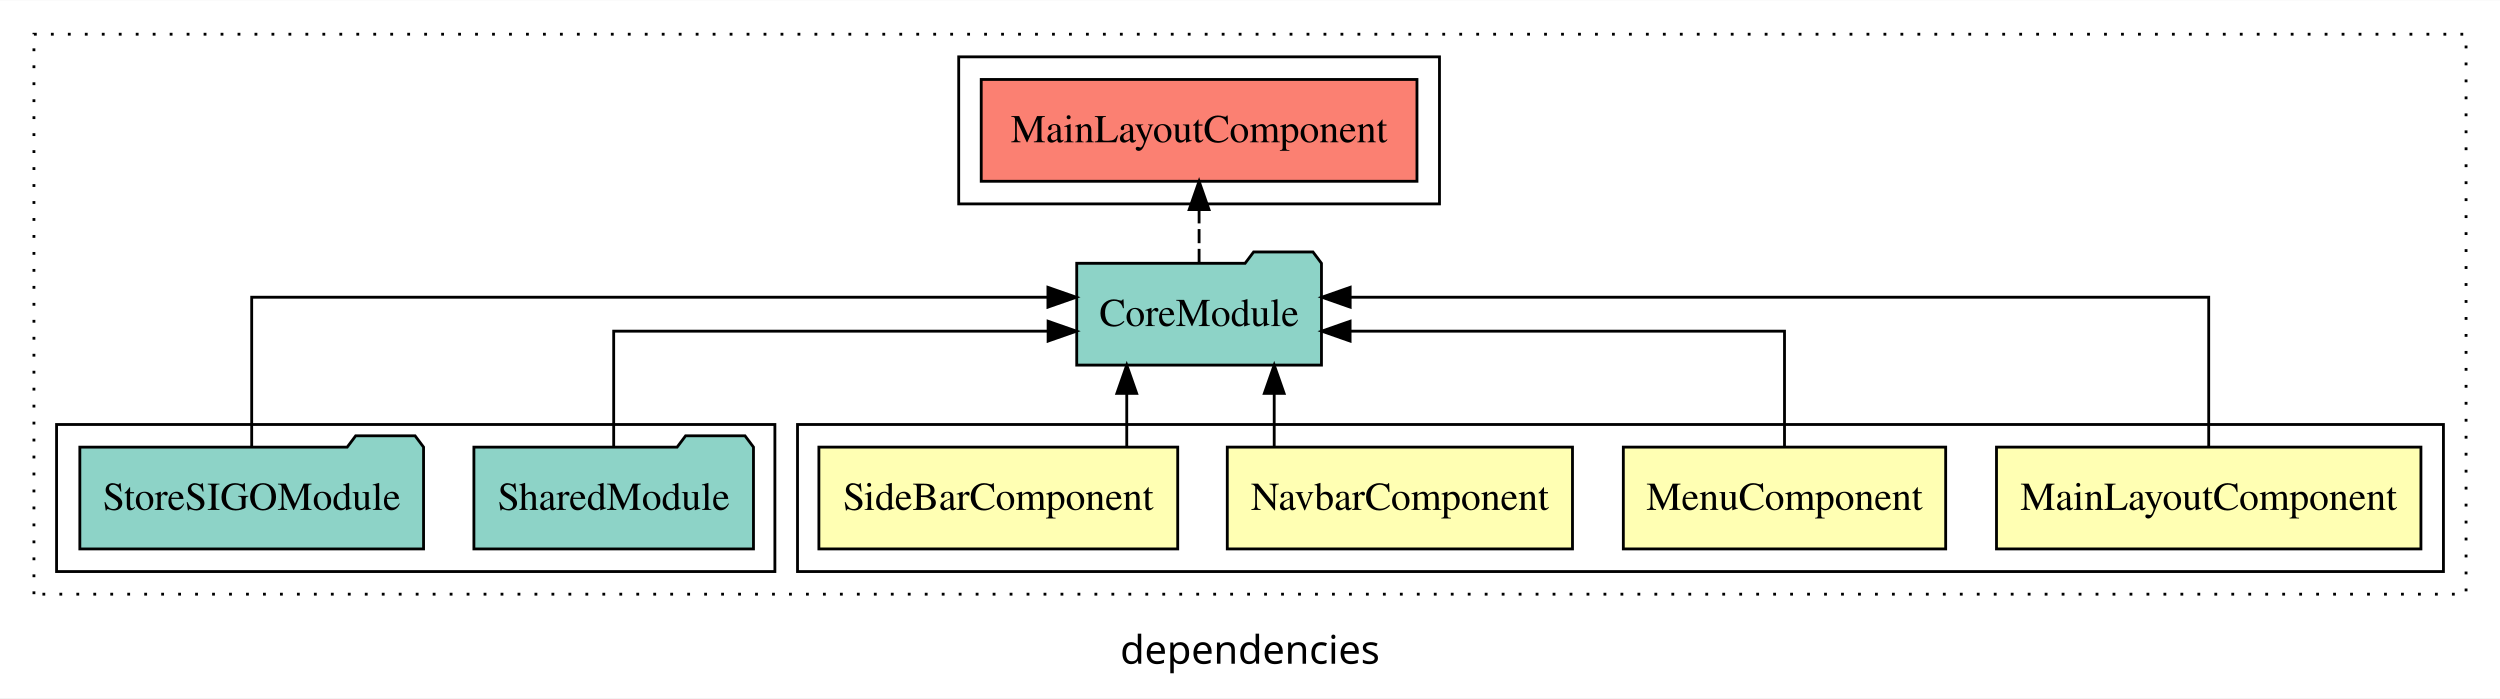
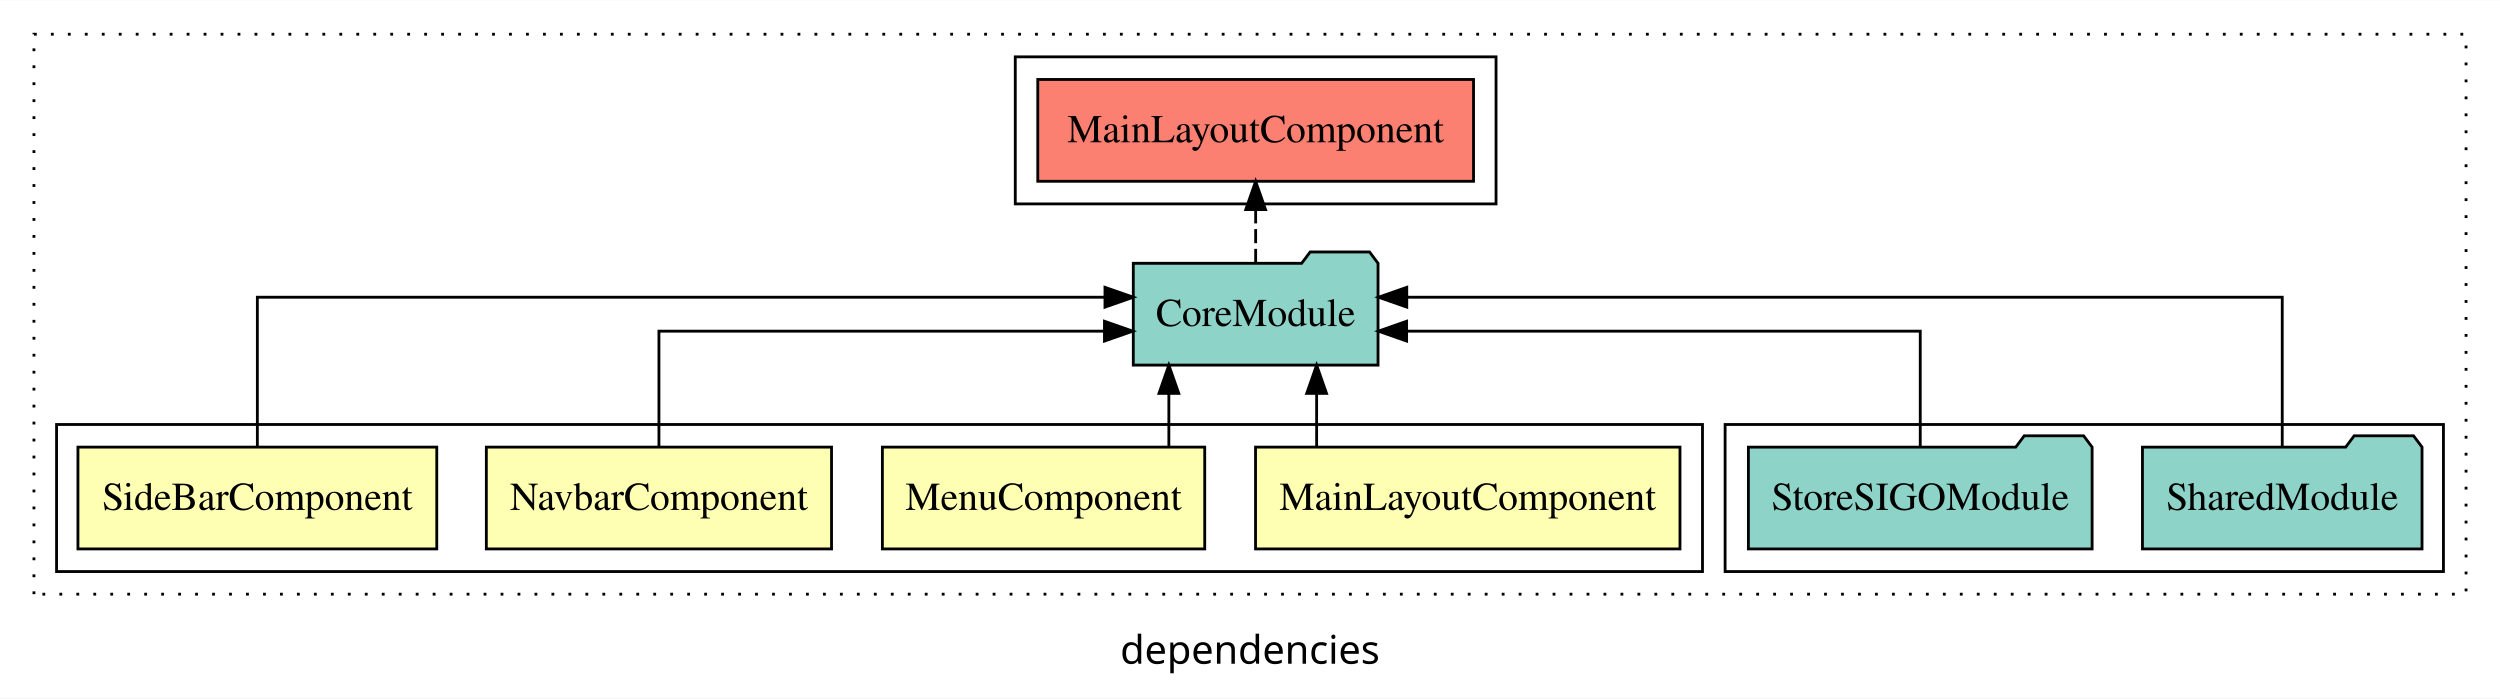
<svg xmlns="http://www.w3.org/2000/svg" width="884pt" height="247pt" viewBox="0.00 0.00 884.00 246.80">
  <g id="graph0" class="graph" transform="scale(1 1) rotate(0) translate(4 242.8)">
    <polygon fill="white" stroke="transparent" points="-4,4 -4,-242.8 880,-242.8 880,4 -4,4" />
    <text text-anchor="middle" x="438" y="-8.2" font-family="sans-serif" font-size="14.00">dependencies</text>
    <g id="clust1" class="cluster">
      <polygon fill="none" stroke="black" stroke-dasharray="1,5" points="8,-32.8 8,-230.8 868,-230.8 868,-32.8 8,-32.8" />
    </g>
+     <g id="clust7" class="cluster">
+       <polygon fill="none" stroke="black" points="606,-40.8 606,-92.8 860,-92.8 860,-40.8 606,-40.8" />
+     </g>
    <g id="clust2" class="cluster">
-       <polygon fill="none" stroke="black" points="278,-40.8 278,-92.8 860,-92.8 860,-40.8 278,-40.8" />
+       <polygon fill="none" stroke="black" points="16,-40.8 16,-92.8 598,-92.8 598,-40.8 16,-40.8" />
    </g>
    <g id="clust8" class="cluster">
-       <polygon fill="none" stroke="black" points="335,-170.8 335,-222.8 505,-222.8 505,-170.8 335,-170.8" />
-     </g>
-     <g id="clust7" class="cluster">
-       <polygon fill="none" stroke="black" points="16,-40.8 16,-92.8 270,-92.8 270,-40.8 16,-40.8" />
+       <polygon fill="none" stroke="black" points="355,-170.8 355,-222.8 525,-222.8 525,-170.8 355,-170.8" />
    </g>
    <g id="node1" class="node">
-       <polygon fill="#ffffb3" stroke="black" points="852.04,-84.8 701.96,-84.8 701.96,-48.8 852.04,-48.8 852.04,-84.8" />
-       <text text-anchor="middle" x="777" y="-62.6" font-family="Times,serif" font-size="14.00">MainLayoutComponent</text>
+       <polygon fill="#ffffb3" stroke="black" points="590.04,-84.8 439.96,-84.8 439.96,-48.8 590.04,-48.8 590.04,-84.8" />
+       <text text-anchor="middle" x="515" y="-62.6" font-family="Times,serif" font-size="14.00">MainLayoutComponent</text>
    </g>
    <g id="node5" class="node">
-       <polygon fill="#8dd3c7" stroke="black" points="463.27,-149.8 460.27,-153.8 439.27,-153.8 436.27,-149.8 376.73,-149.8 376.73,-113.8 463.27,-113.8 463.27,-149.8" />
-       <text text-anchor="middle" x="420" y="-127.6" font-family="Times,serif" font-size="14.00">CoreModule</text>
+       <polygon fill="#8dd3c7" stroke="black" points="483.27,-149.8 480.27,-153.8 459.27,-153.8 456.27,-149.8 396.73,-149.8 396.73,-113.8 483.27,-113.8 483.27,-149.8" />
+       <text text-anchor="middle" x="440" y="-127.6" font-family="Times,serif" font-size="14.00">CoreModule</text>
    </g>
    <g id="edge1" class="edge">
-       <path fill="none" stroke="black" d="M777,-85.08C777,-106.12 777,-137.8 777,-137.8 777,-137.8 473.42,-137.8 473.42,-137.8" />
-       <polygon fill="black" stroke="black" points="473.42,-134.3 463.42,-137.8 473.42,-141.3 473.42,-134.3" />
+       <path fill="none" stroke="black" d="M461.56,-84.91C461.56,-84.91 461.56,-103.79 461.56,-103.79" />
+       <polygon fill="black" stroke="black" points="458.06,-103.79 461.56,-113.79 465.06,-103.79 458.06,-103.79" />
    </g>
    <g id="node2" class="node">
-       <polygon fill="#ffffb3" stroke="black" points="683.99,-84.8 570.01,-84.8 570.01,-48.8 683.99,-48.8 683.99,-84.8" />
-       <text text-anchor="middle" x="627" y="-62.6" font-family="Times,serif" font-size="14.00">MenuComponent</text>
+       <polygon fill="#ffffb3" stroke="black" points="421.99,-84.8 308.01,-84.8 308.01,-48.8 421.99,-48.8 421.99,-84.8" />
+       <text text-anchor="middle" x="365" y="-62.6" font-family="Times,serif" font-size="14.00">MenuComponent</text>
    </g>
    <g id="edge2" class="edge">
-       <path fill="none" stroke="black" d="M627,-84.82C627,-102.17 627,-125.8 627,-125.8 627,-125.8 473.39,-125.8 473.39,-125.8" />
-       <polygon fill="black" stroke="black" points="473.39,-122.3 463.39,-125.8 473.39,-129.3 473.39,-122.3" />
+       <path fill="none" stroke="black" d="M409.31,-84.91C409.31,-84.91 409.31,-103.79 409.31,-103.79" />
+       <polygon fill="black" stroke="black" points="405.81,-103.79 409.31,-113.79 412.81,-103.79 405.81,-103.79" />
    </g>
    <g id="node3" class="node">
-       <polygon fill="#ffffb3" stroke="black" points="552.03,-84.8 429.97,-84.8 429.97,-48.8 552.03,-48.8 552.03,-84.8" />
-       <text text-anchor="middle" x="491" y="-62.6" font-family="Times,serif" font-size="14.00">NavbarComponent</text>
+       <polygon fill="#ffffb3" stroke="black" points="290.03,-84.8 167.97,-84.8 167.97,-48.8 290.03,-48.8 290.03,-84.8" />
+       <text text-anchor="middle" x="229" y="-62.6" font-family="Times,serif" font-size="14.00">NavbarComponent</text>
    </g>
    <g id="edge3" class="edge">
-       <path fill="none" stroke="black" d="M446.56,-84.91C446.56,-84.91 446.56,-103.79 446.56,-103.79" />
-       <polygon fill="black" stroke="black" points="443.06,-103.79 446.56,-113.79 450.06,-103.79 443.06,-103.79" />
+       <path fill="none" stroke="black" d="M229,-84.82C229,-102.17 229,-125.8 229,-125.8 229,-125.8 386.54,-125.8 386.54,-125.8" />
+       <polygon fill="black" stroke="black" points="386.54,-129.3 396.54,-125.8 386.54,-122.3 386.54,-129.3" />
    </g>
    <g id="node4" class="node">
-       <polygon fill="#ffffb3" stroke="black" points="412.44,-84.8 285.56,-84.8 285.56,-48.8 412.44,-48.8 412.44,-84.8" />
-       <text text-anchor="middle" x="349" y="-62.6" font-family="Times,serif" font-size="14.00">SideBarComponent</text>
+       <polygon fill="#ffffb3" stroke="black" points="150.44,-84.8 23.56,-84.8 23.56,-48.8 150.44,-48.8 150.44,-84.8" />
+       <text text-anchor="middle" x="87" y="-62.6" font-family="Times,serif" font-size="14.00">SideBarComponent</text>
    </g>
    <g id="edge4" class="edge">
-       <path fill="none" stroke="black" d="M394.42,-84.91C394.42,-84.91 394.42,-103.79 394.42,-103.79" />
-       <polygon fill="black" stroke="black" points="390.92,-103.79 394.42,-113.79 397.92,-103.79 390.92,-103.79" />
+       <path fill="none" stroke="black" d="M87,-85.08C87,-106.12 87,-137.8 87,-137.8 87,-137.8 386.72,-137.8 386.72,-137.8" />
+       <polygon fill="black" stroke="black" points="386.72,-141.3 396.72,-137.8 386.72,-134.3 386.72,-141.3" />
    </g>
    <g id="node8" class="node">
-       <polygon fill="#fb8072" stroke="black" points="497.04,-214.8 342.96,-214.8 342.96,-178.8 497.04,-178.8 497.04,-214.8" />
-       <text text-anchor="middle" x="420" y="-192.6" font-family="Times,serif" font-size="14.00">MainLayoutComponent </text>
+       <polygon fill="#fb8072" stroke="black" points="517.04,-214.8 362.96,-214.8 362.96,-178.8 517.04,-178.8 517.04,-214.8" />
+       <text text-anchor="middle" x="440" y="-192.6" font-family="Times,serif" font-size="14.00">MainLayoutComponent </text>
    </g>
    <g id="edge7" class="edge">
-       <path fill="none" stroke="black" stroke-dasharray="5,2" d="M420,-149.91C420,-149.91 420,-168.79 420,-168.79" />
-       <polygon fill="black" stroke="black" points="416.5,-168.79 420,-178.79 423.5,-168.79 416.5,-168.79" />
+       <path fill="none" stroke="black" stroke-dasharray="5,2" d="M440,-149.91C440,-149.91 440,-168.79 440,-168.79" />
+       <polygon fill="black" stroke="black" points="436.5,-168.79 440,-178.79 443.5,-168.79 436.5,-168.79" />
    </g>
    <g id="node6" class="node">
-       <polygon fill="#8dd3c7" stroke="black" points="262.43,-84.8 259.43,-88.8 238.43,-88.8 235.43,-84.8 163.57,-84.8 163.57,-48.8 262.43,-48.8 262.43,-84.8" />
-       <text text-anchor="middle" x="213" y="-62.6" font-family="Times,serif" font-size="14.00">SharedModule</text>
+       <polygon fill="#8dd3c7" stroke="black" points="852.43,-84.8 849.43,-88.8 828.43,-88.8 825.43,-84.8 753.57,-84.8 753.57,-48.8 852.43,-48.8 852.43,-84.8" />
+       <text text-anchor="middle" x="803" y="-62.6" font-family="Times,serif" font-size="14.00">SharedModule</text>
    </g>
    <g id="edge5" class="edge">
-       <path fill="none" stroke="black" d="M213,-84.82C213,-102.17 213,-125.8 213,-125.8 213,-125.8 366.61,-125.8 366.61,-125.8" />
-       <polygon fill="black" stroke="black" points="366.61,-129.3 376.61,-125.8 366.61,-122.3 366.61,-129.3" />
+       <path fill="none" stroke="black" d="M803,-85.08C803,-106.12 803,-137.8 803,-137.8 803,-137.8 493.43,-137.8 493.43,-137.8" />
+       <polygon fill="black" stroke="black" points="493.43,-134.3 483.43,-137.8 493.43,-141.3 493.43,-134.3" />
    </g>
    <g id="node7" class="node">
-       <polygon fill="#8dd3c7" stroke="black" points="145.77,-84.8 142.77,-88.8 121.77,-88.8 118.77,-84.8 24.23,-84.8 24.23,-48.8 145.77,-48.8 145.77,-84.8" />
-       <text text-anchor="middle" x="85" y="-62.6" font-family="Times,serif" font-size="14.00">StoreSIGOModule</text>
+       <polygon fill="#8dd3c7" stroke="black" points="735.77,-84.8 732.77,-88.8 711.77,-88.8 708.77,-84.8 614.23,-84.8 614.23,-48.8 735.77,-48.8 735.77,-84.8" />
+       <text text-anchor="middle" x="675" y="-62.6" font-family="Times,serif" font-size="14.00">StoreSIGOModule</text>
    </g>
    <g id="edge6" class="edge">
-       <path fill="none" stroke="black" d="M85,-85.08C85,-106.12 85,-137.8 85,-137.8 85,-137.8 366.55,-137.8 366.55,-137.8" />
-       <polygon fill="black" stroke="black" points="366.55,-141.3 376.55,-137.8 366.55,-134.3 366.55,-141.3" />
+       <path fill="none" stroke="black" d="M675,-84.82C675,-102.17 675,-125.8 675,-125.8 675,-125.8 493.38,-125.8 493.38,-125.8" />
+       <polygon fill="black" stroke="black" points="493.38,-122.3 483.38,-125.8 493.38,-129.3 493.38,-122.3" />
    </g>
  </g>
</svg>
